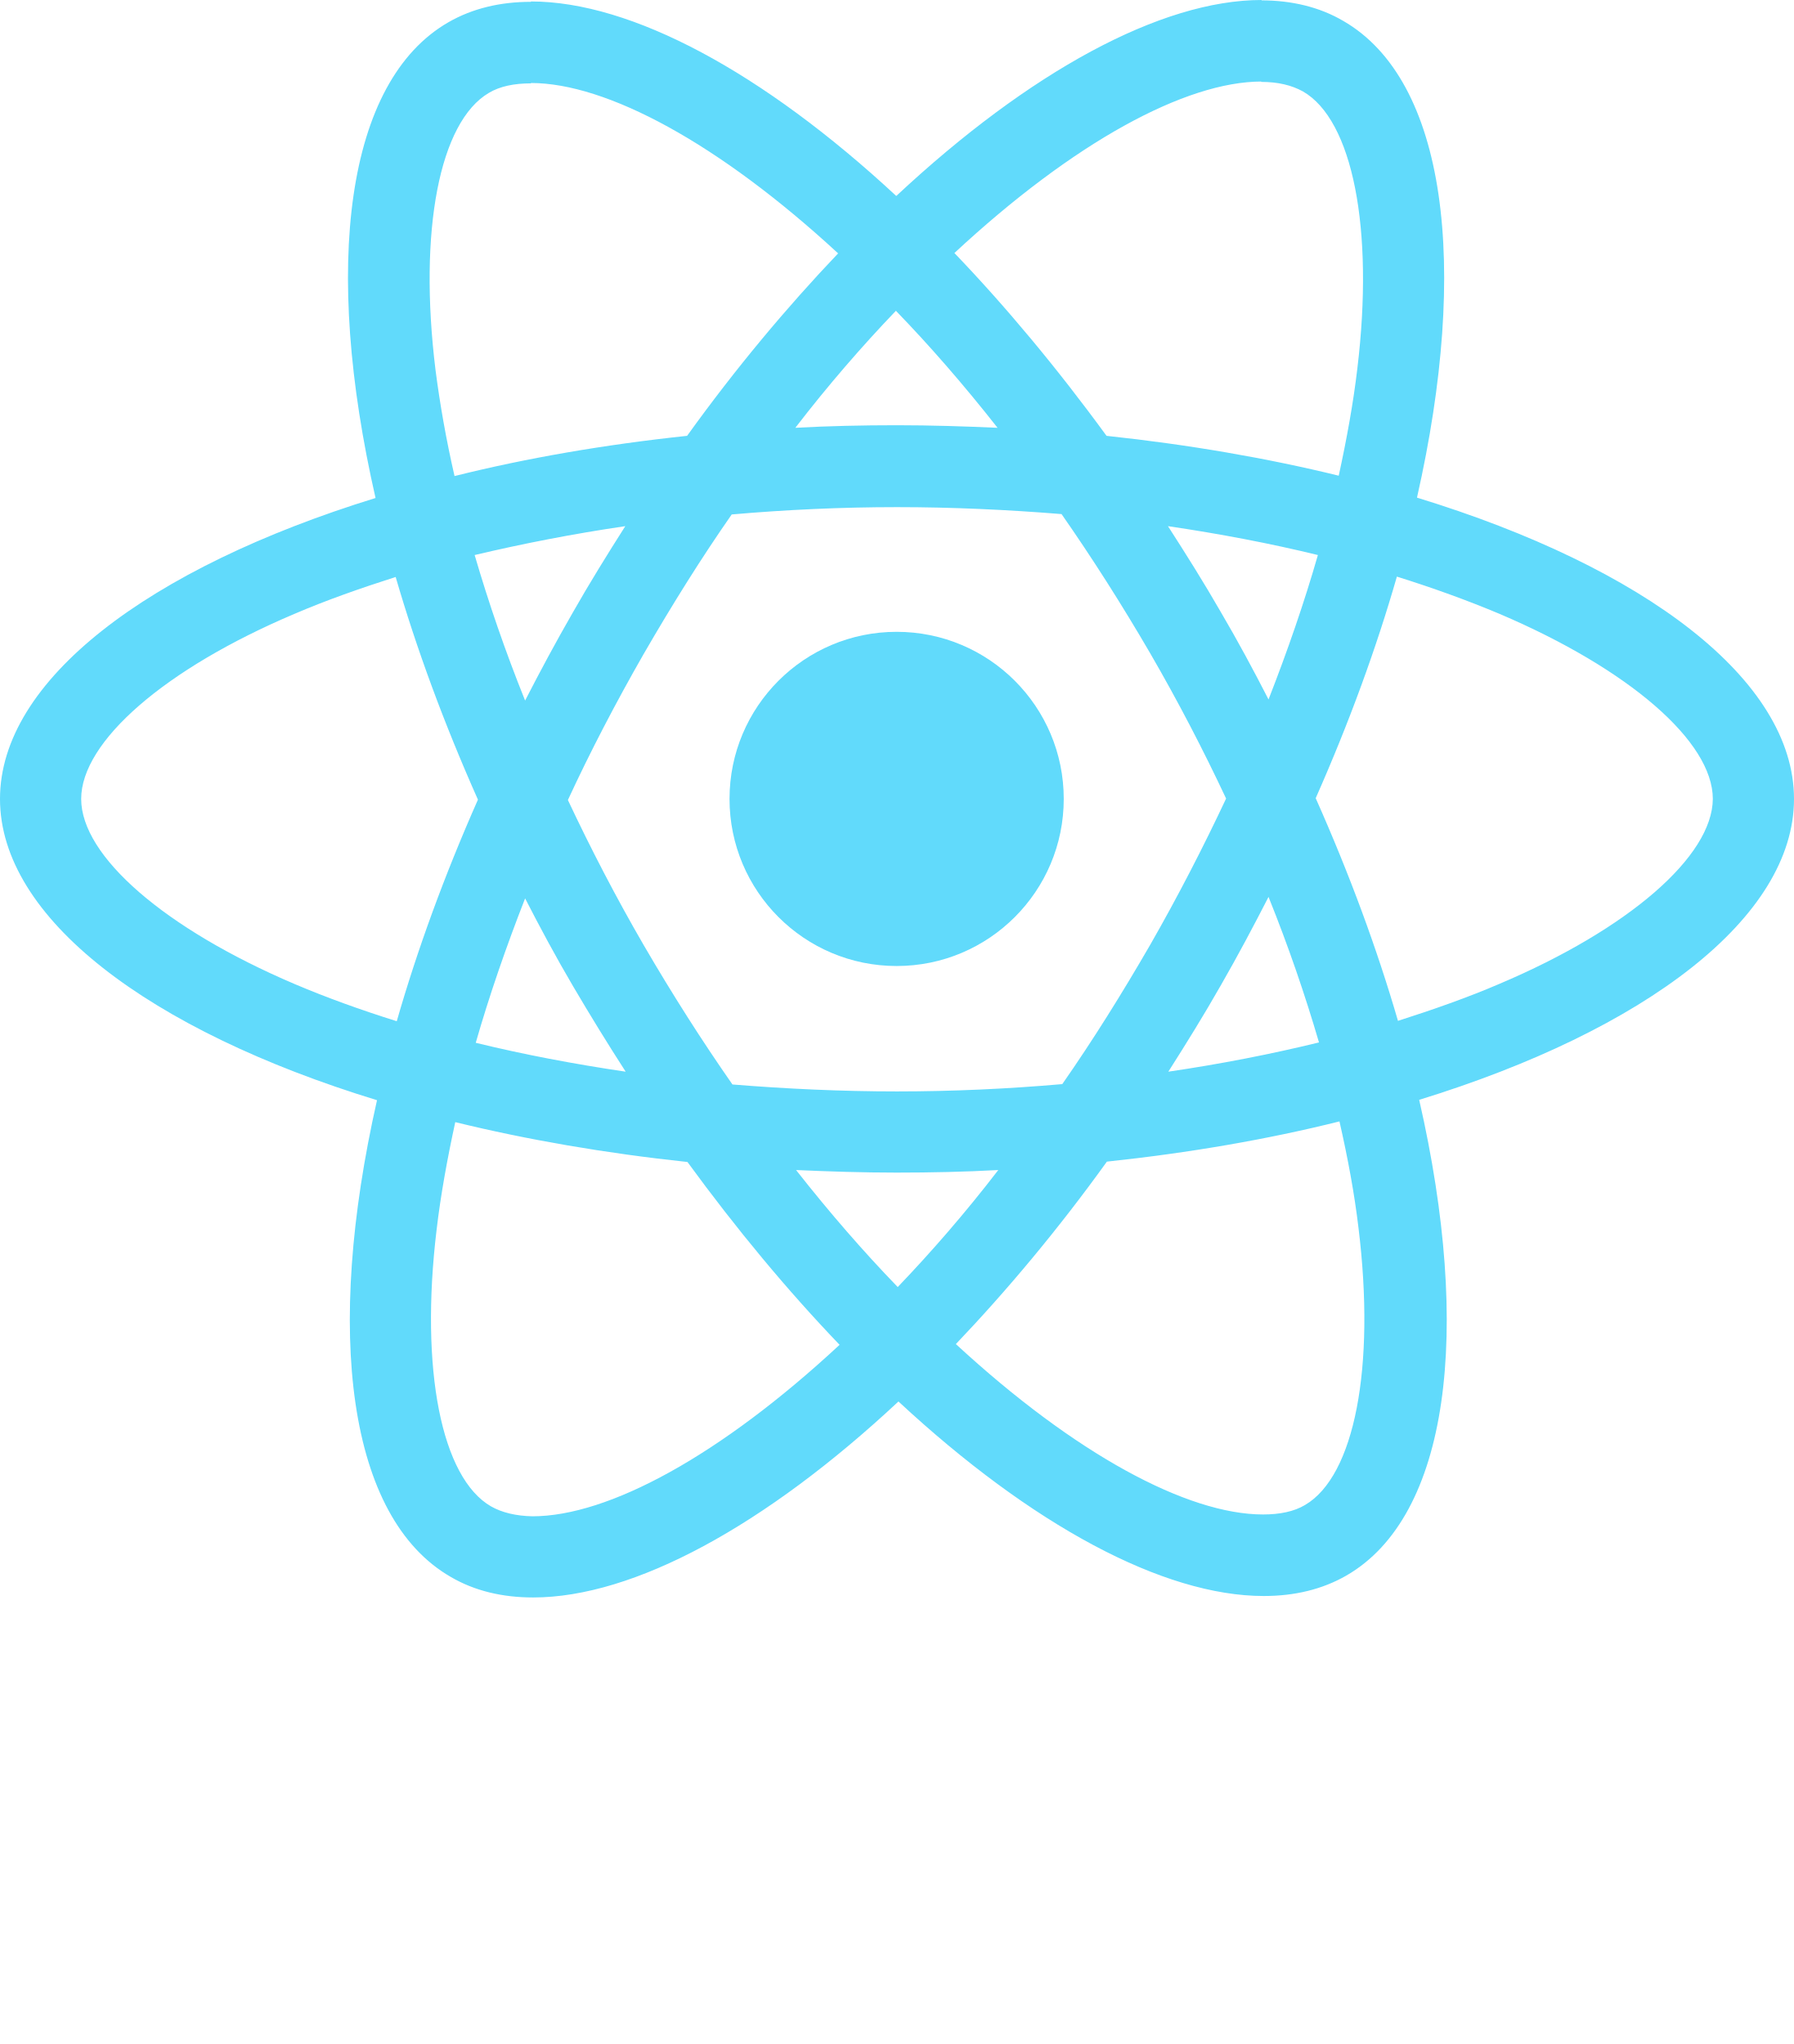
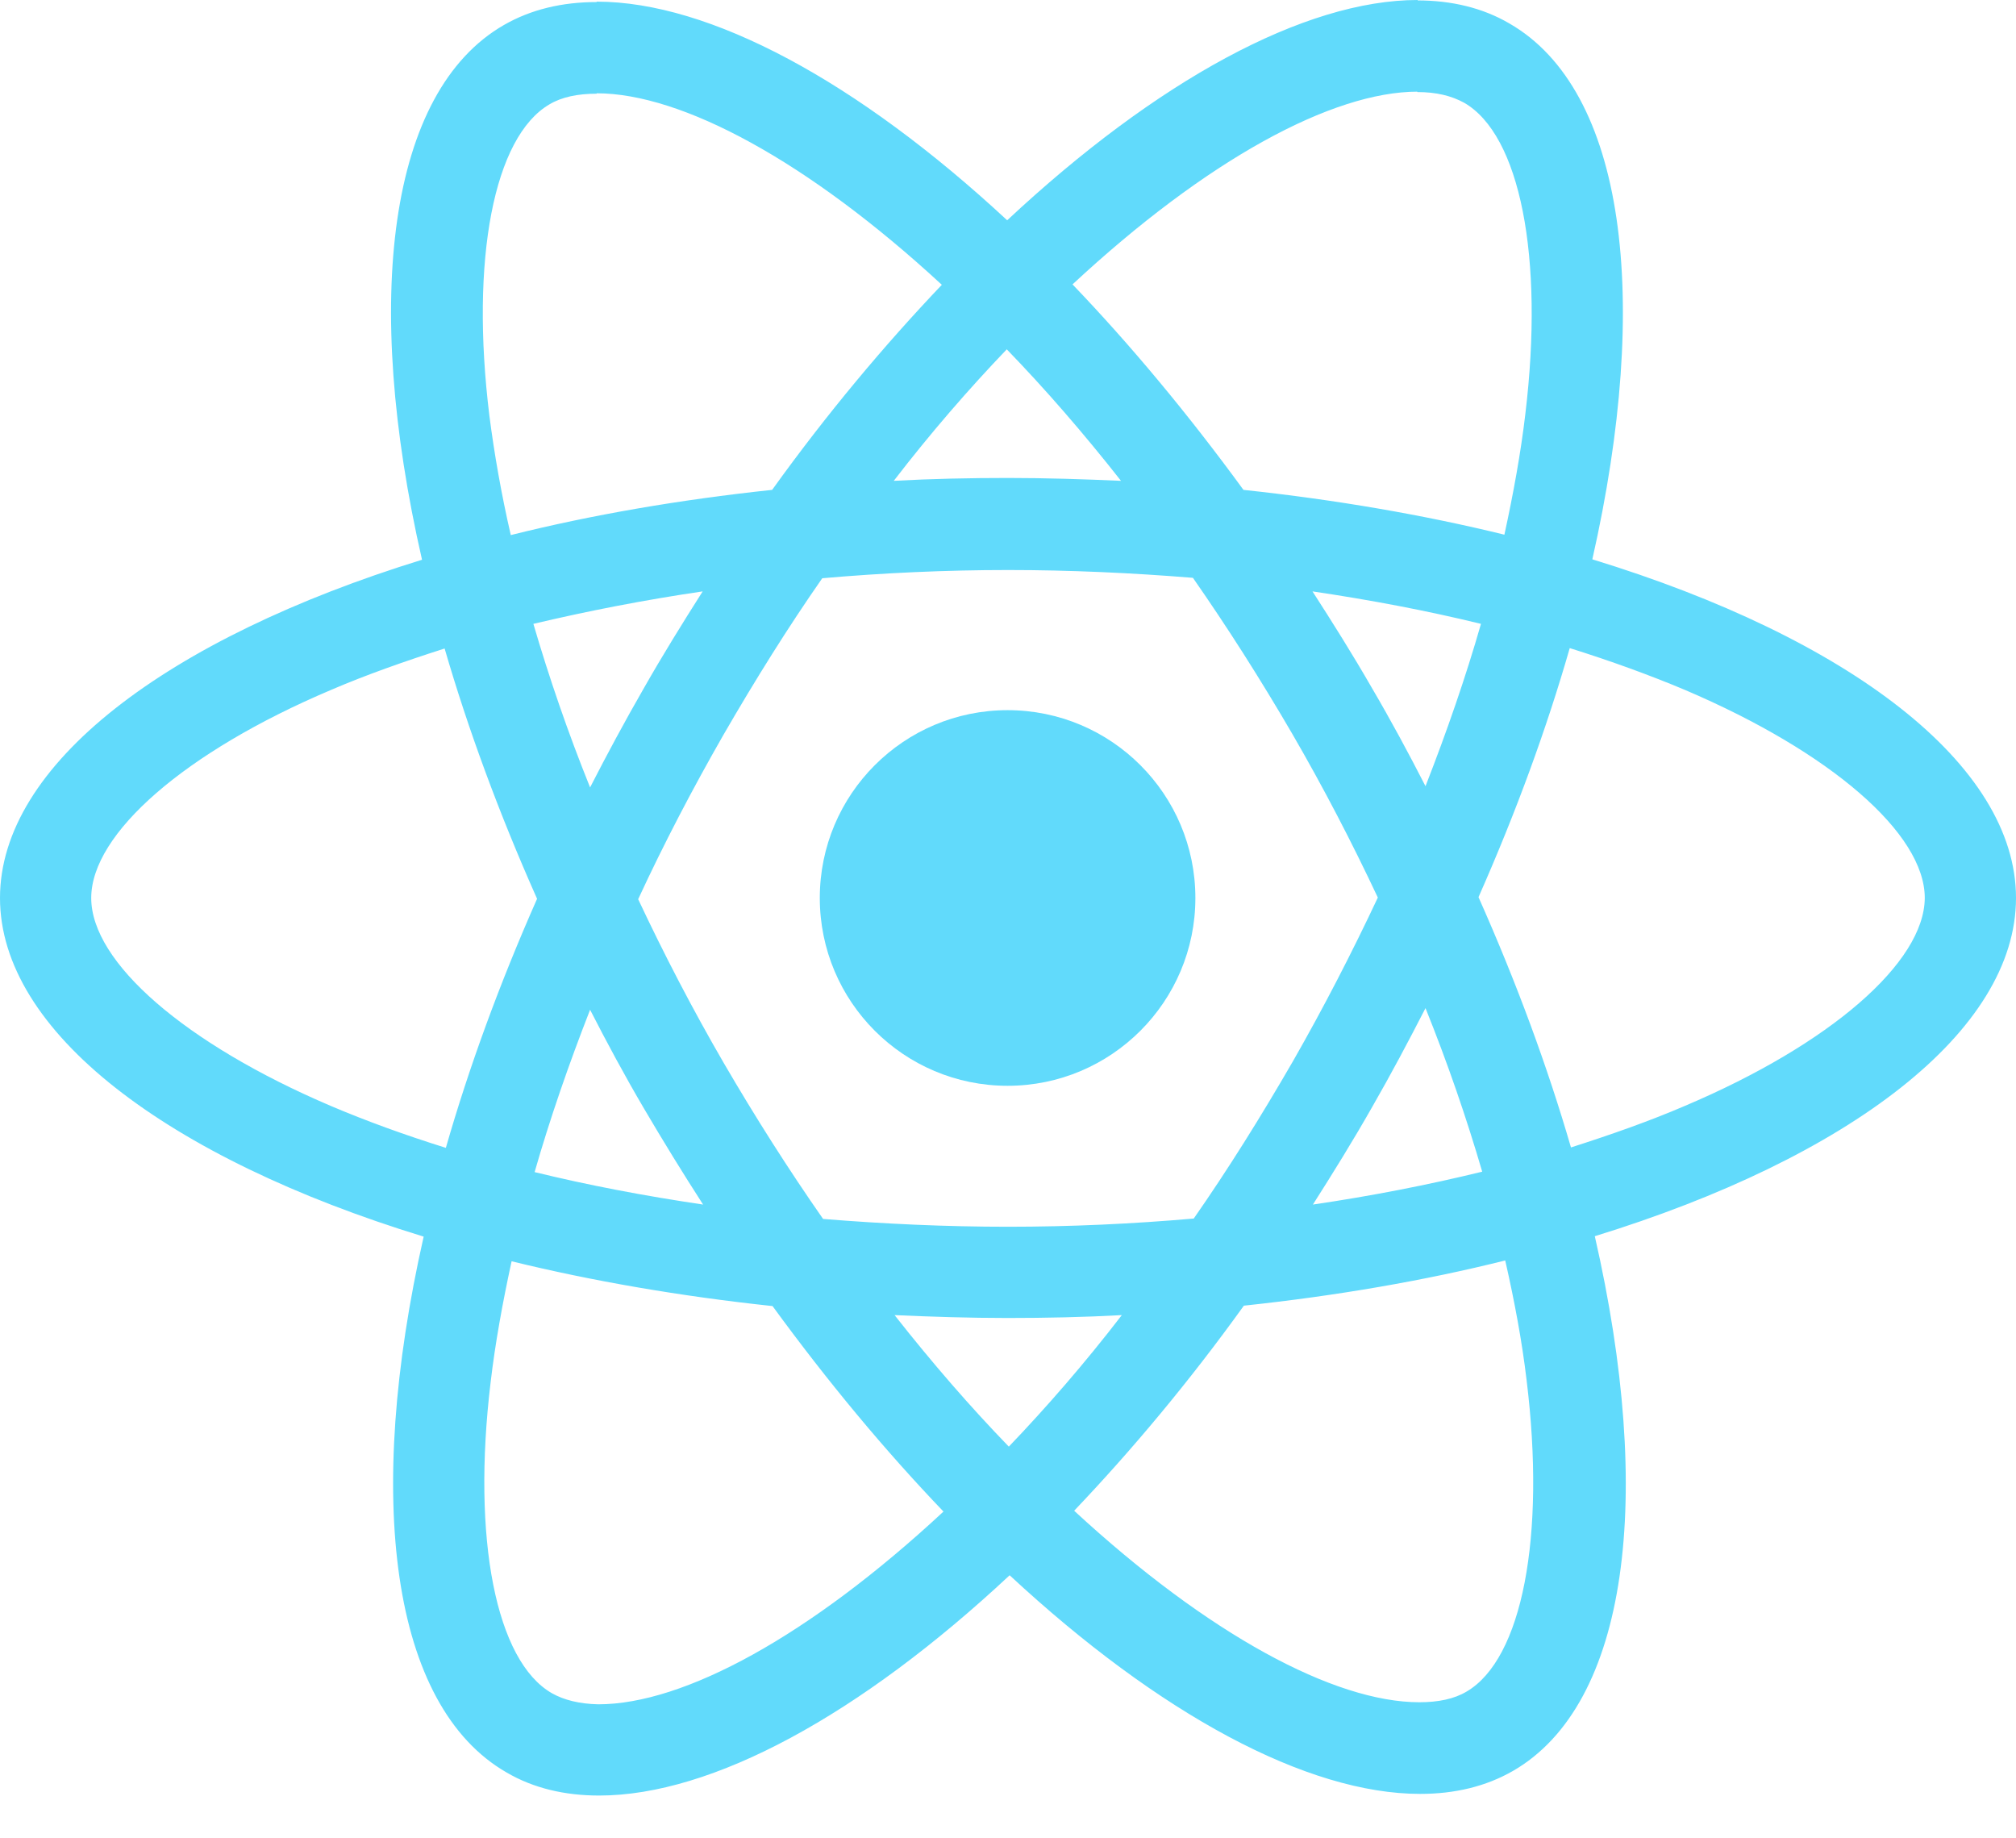
- <svg xmlns="http://www.w3.org/2000/svg" height="2500" viewBox="175.7 78 490.6 436.9" width="2194" preserveAspectRatio="xMinYMin meet">
+ <svg xmlns="http://www.w3.org/2000/svg" height="2000" viewBox="175.7 78 490.6 436.9" width="2194" preserveAspectRatio="xMinYMin meet">
  <g fill="#61dafb">
    <path d="m666.3 296.5c0-32.5-40.7-63.3-103.1-82.4 14.4-63.6 8-114.2-20.2-130.4-6.5-3.8-14.1-5.6-22.4-5.6v22.3c4.6 0 8.3.9 11.4 2.6 13.6 7.8 19.5 37.5 14.9 75.7-1.1 9.4-2.9 19.3-5.1 29.4-19.6-4.8-41-8.5-63.5-10.9-13.5-18.5-27.5-35.3-41.6-50 32.6-30.3 63.2-46.9 84-46.9v-22.3c-27.5 0-63.5 19.6-99.9 53.6-36.4-33.8-72.4-53.2-99.9-53.2v22.3c20.7 0 51.4 16.5 84 46.6-14 14.7-28 31.4-41.3 49.9-22.6 2.4-44 6.1-63.6 11-2.3-10-4-19.7-5.2-29-4.7-38.2 1.1-67.9 14.6-75.8 3-1.8 6.9-2.6 11.5-2.6v-22.3c-8.4 0-16 1.8-22.6 5.6-28.1 16.2-34.4 66.7-19.9 130.1-62.2 19.2-102.7 49.9-102.7 82.3 0 32.5 40.7 63.3 103.1 82.4-14.4 63.6-8 114.2 20.2 130.4 6.5 3.8 14.1 5.6 22.5 5.6 27.5 0 63.5-19.6 99.9-53.6 36.4 33.8 72.4 53.2 99.9 53.2 8.4 0 16-1.8 22.6-5.6 28.1-16.2 34.4-66.7 19.9-130.1 62-19.1 102.5-49.9 102.5-82.3zm-130.2-66.7c-3.7 12.9-8.3 26.2-13.5 39.5-4.1-8-8.4-16-13.1-24-4.6-8-9.5-15.8-14.4-23.4 14.2 2.1 27.9 4.7 41 7.9zm-45.8 106.5c-7.8 13.5-15.8 26.3-24.1 38.2-14.9 1.3-30 2-45.2 2-15.1 0-30.2-.7-45-1.9-8.3-11.9-16.4-24.6-24.2-38-7.6-13.1-14.5-26.4-20.8-39.8 6.2-13.4 13.2-26.8 20.7-39.9 7.8-13.5 15.8-26.3 24.1-38.2 14.9-1.3 30-2 45.2-2 15.1 0 30.2.7 45 1.9 8.3 11.9 16.4 24.6 24.2 38 7.6 13.1 14.5 26.4 20.8 39.8-6.3 13.4-13.2 26.8-20.7 39.9zm32.3-13c5.4 13.4 10 26.8 13.8 39.8-13.1 3.2-26.9 5.9-41.2 8 4.9-7.7 9.8-15.6 14.4-23.7 4.6-8 8.9-16.1 13-24.1zm-101.4 106.7c-9.3-9.6-18.6-20.3-27.8-32 9 .4 18.2.7 27.5.7 9.4 0 18.7-.2 27.8-.7-9 11.7-18.3 22.4-27.5 32zm-74.4-58.9c-14.2-2.1-27.9-4.7-41-7.9 3.7-12.9 8.3-26.2 13.5-39.5 4.1 8 8.4 16 13.1 24s9.5 15.8 14.4 23.4zm73.9-208.1c9.3 9.6 18.6 20.3 27.8 32-9-.4-18.2-.7-27.5-.7-9.4 0-18.7.2-27.8.7 9-11.7 18.3-22.4 27.5-32zm-74 58.9c-4.9 7.7-9.8 15.6-14.4 23.7-4.6 8-8.9 16-13 24-5.4-13.4-10-26.8-13.8-39.8 13.1-3.1 26.9-5.8 41.2-7.9zm-90.5 125.2c-35.4-15.1-58.3-34.9-58.3-50.6s22.9-35.6 58.3-50.6c8.6-3.7 18-7 27.7-10.1 5.7 19.6 13.2 40 22.5 60.9-9.2 20.8-16.6 41.1-22.2 60.6-9.9-3.1-19.3-6.5-28-10.2zm53.8 142.9c-13.6-7.8-19.5-37.5-14.9-75.7 1.1-9.4 2.9-19.3 5.1-29.4 19.6 4.8 41 8.5 63.5 10.9 13.5 18.5 27.5 35.3 41.6 50-32.6 30.3-63.2 46.9-84 46.9-4.5-.1-8.3-1-11.3-2.7zm237.2-76.2c4.7 38.2-1.1 67.9-14.6 75.8-3 1.8-6.9 2.6-11.5 2.6-20.7 0-51.4-16.5-84-46.6 14-14.7 28-31.4 41.3-49.9 22.6-2.4 44-6.1 63.6-11 2.3 10.1 4.1 19.8 5.2 29.1zm38.5-66.7c-8.6 3.7-18 7-27.7 10.1-5.7-19.6-13.2-40-22.5-60.9 9.2-20.8 16.6-41.1 22.2-60.6 9.9 3.1 19.3 6.5 28.1 10.2 35.4 15.1 58.3 34.9 58.3 50.6-.1 15.7-23 35.6-58.4 50.6z" />
    <circle cx="420.9" cy="296.5" r="45.7" />
  </g>
</svg>
